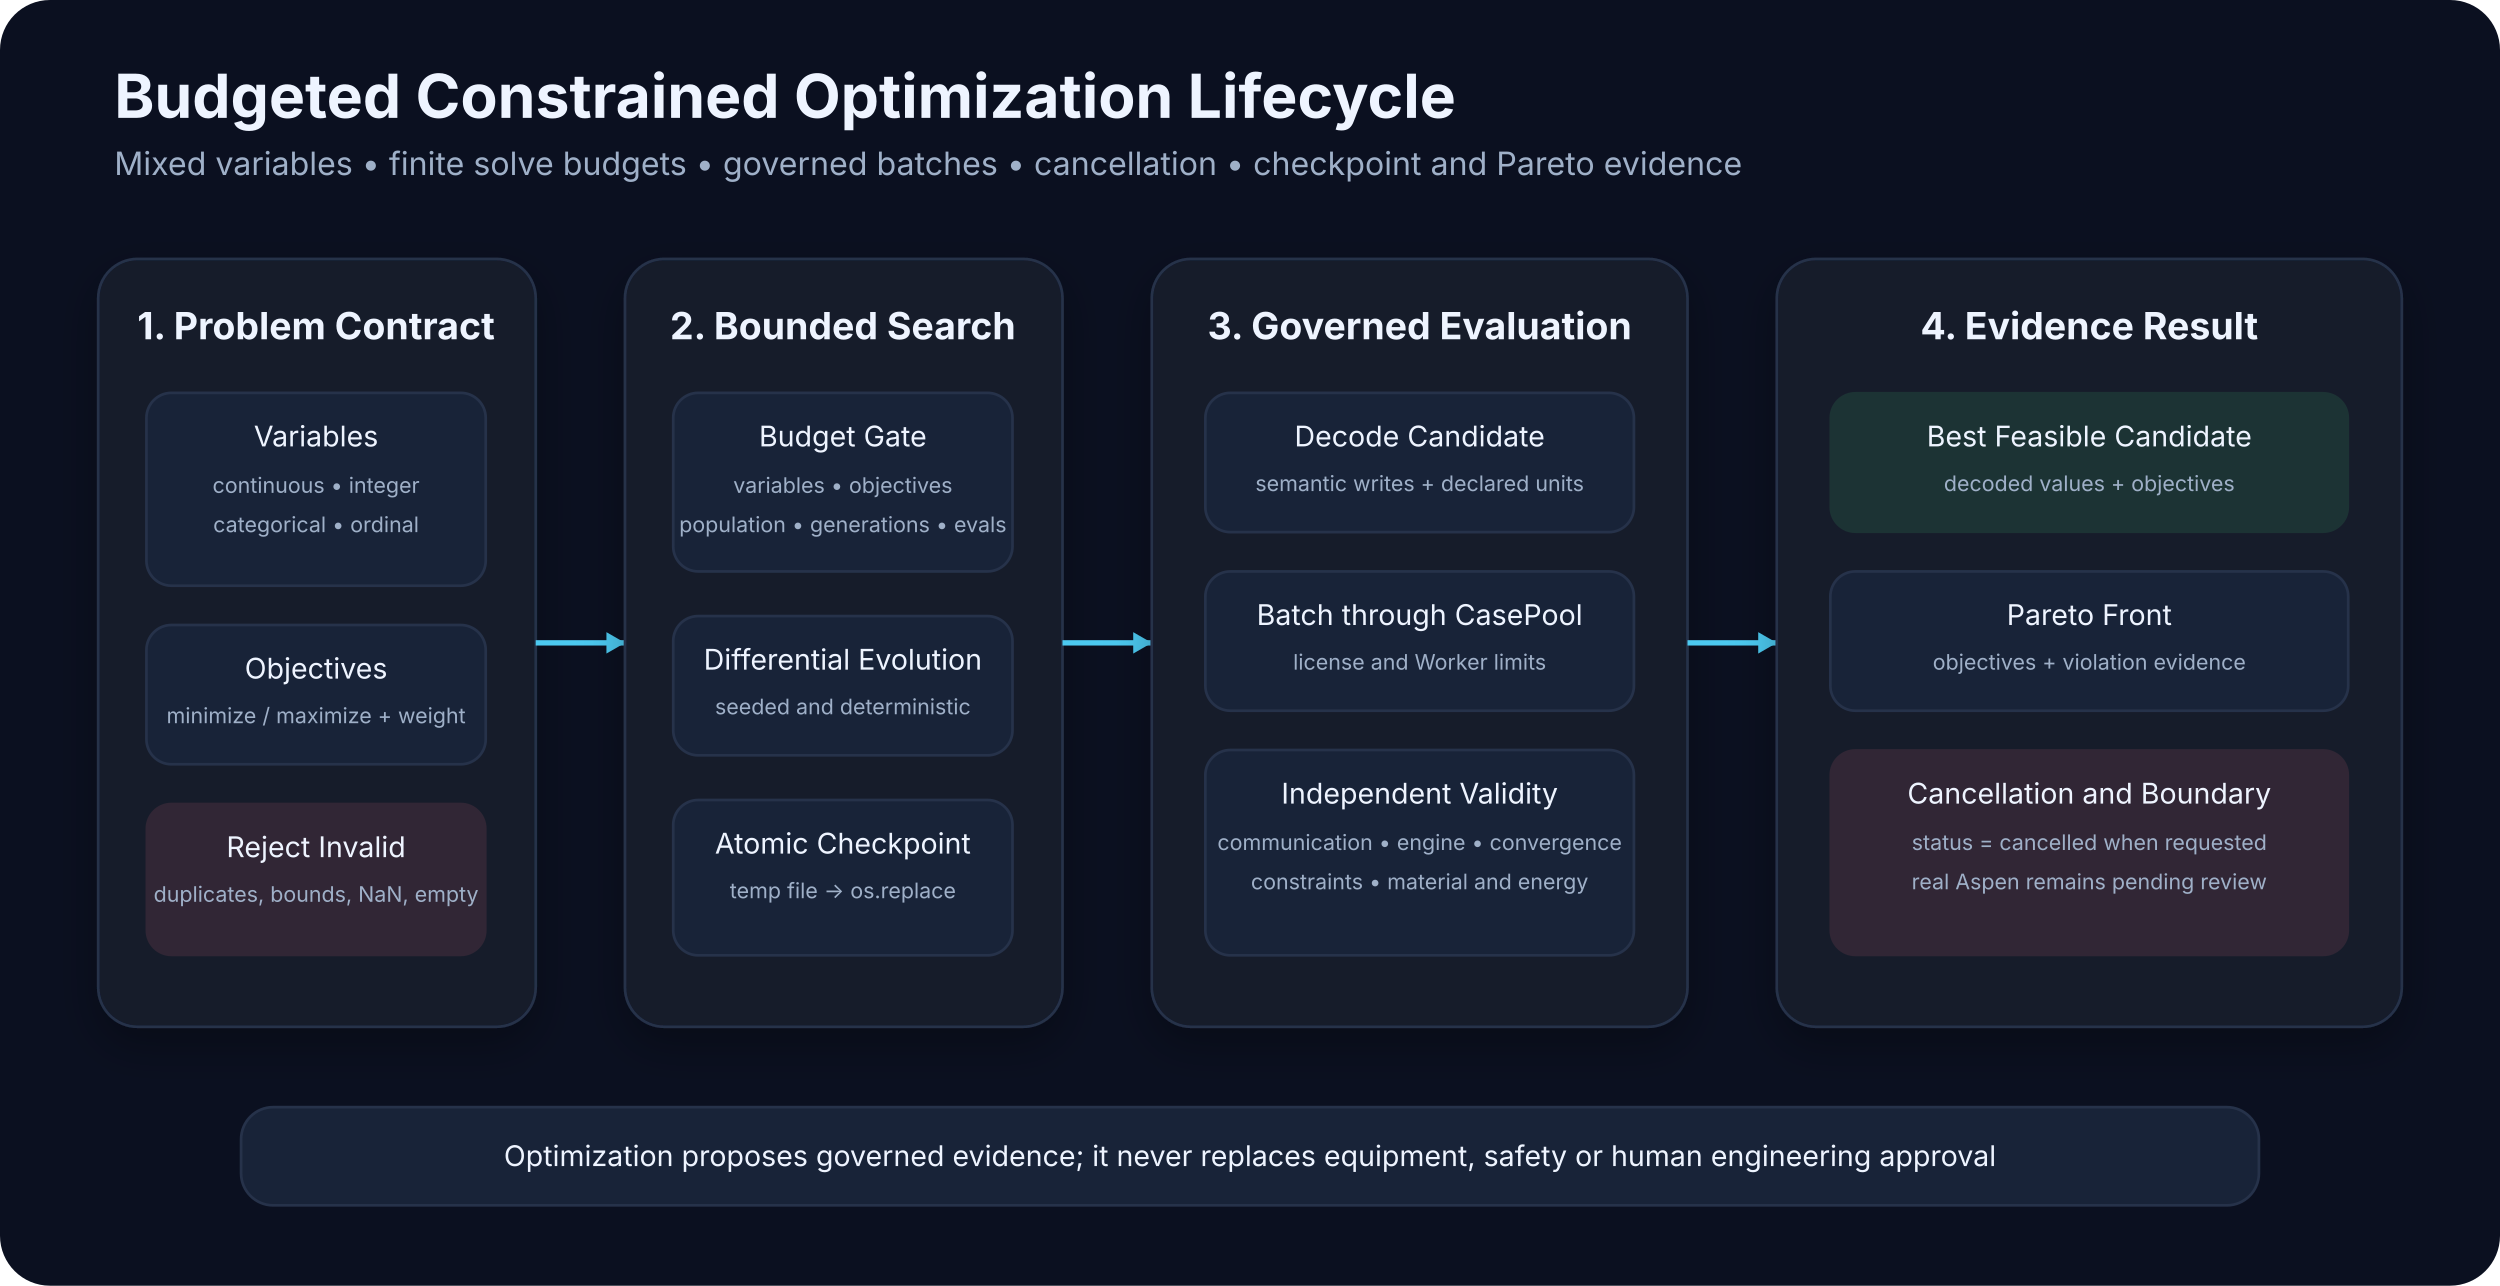
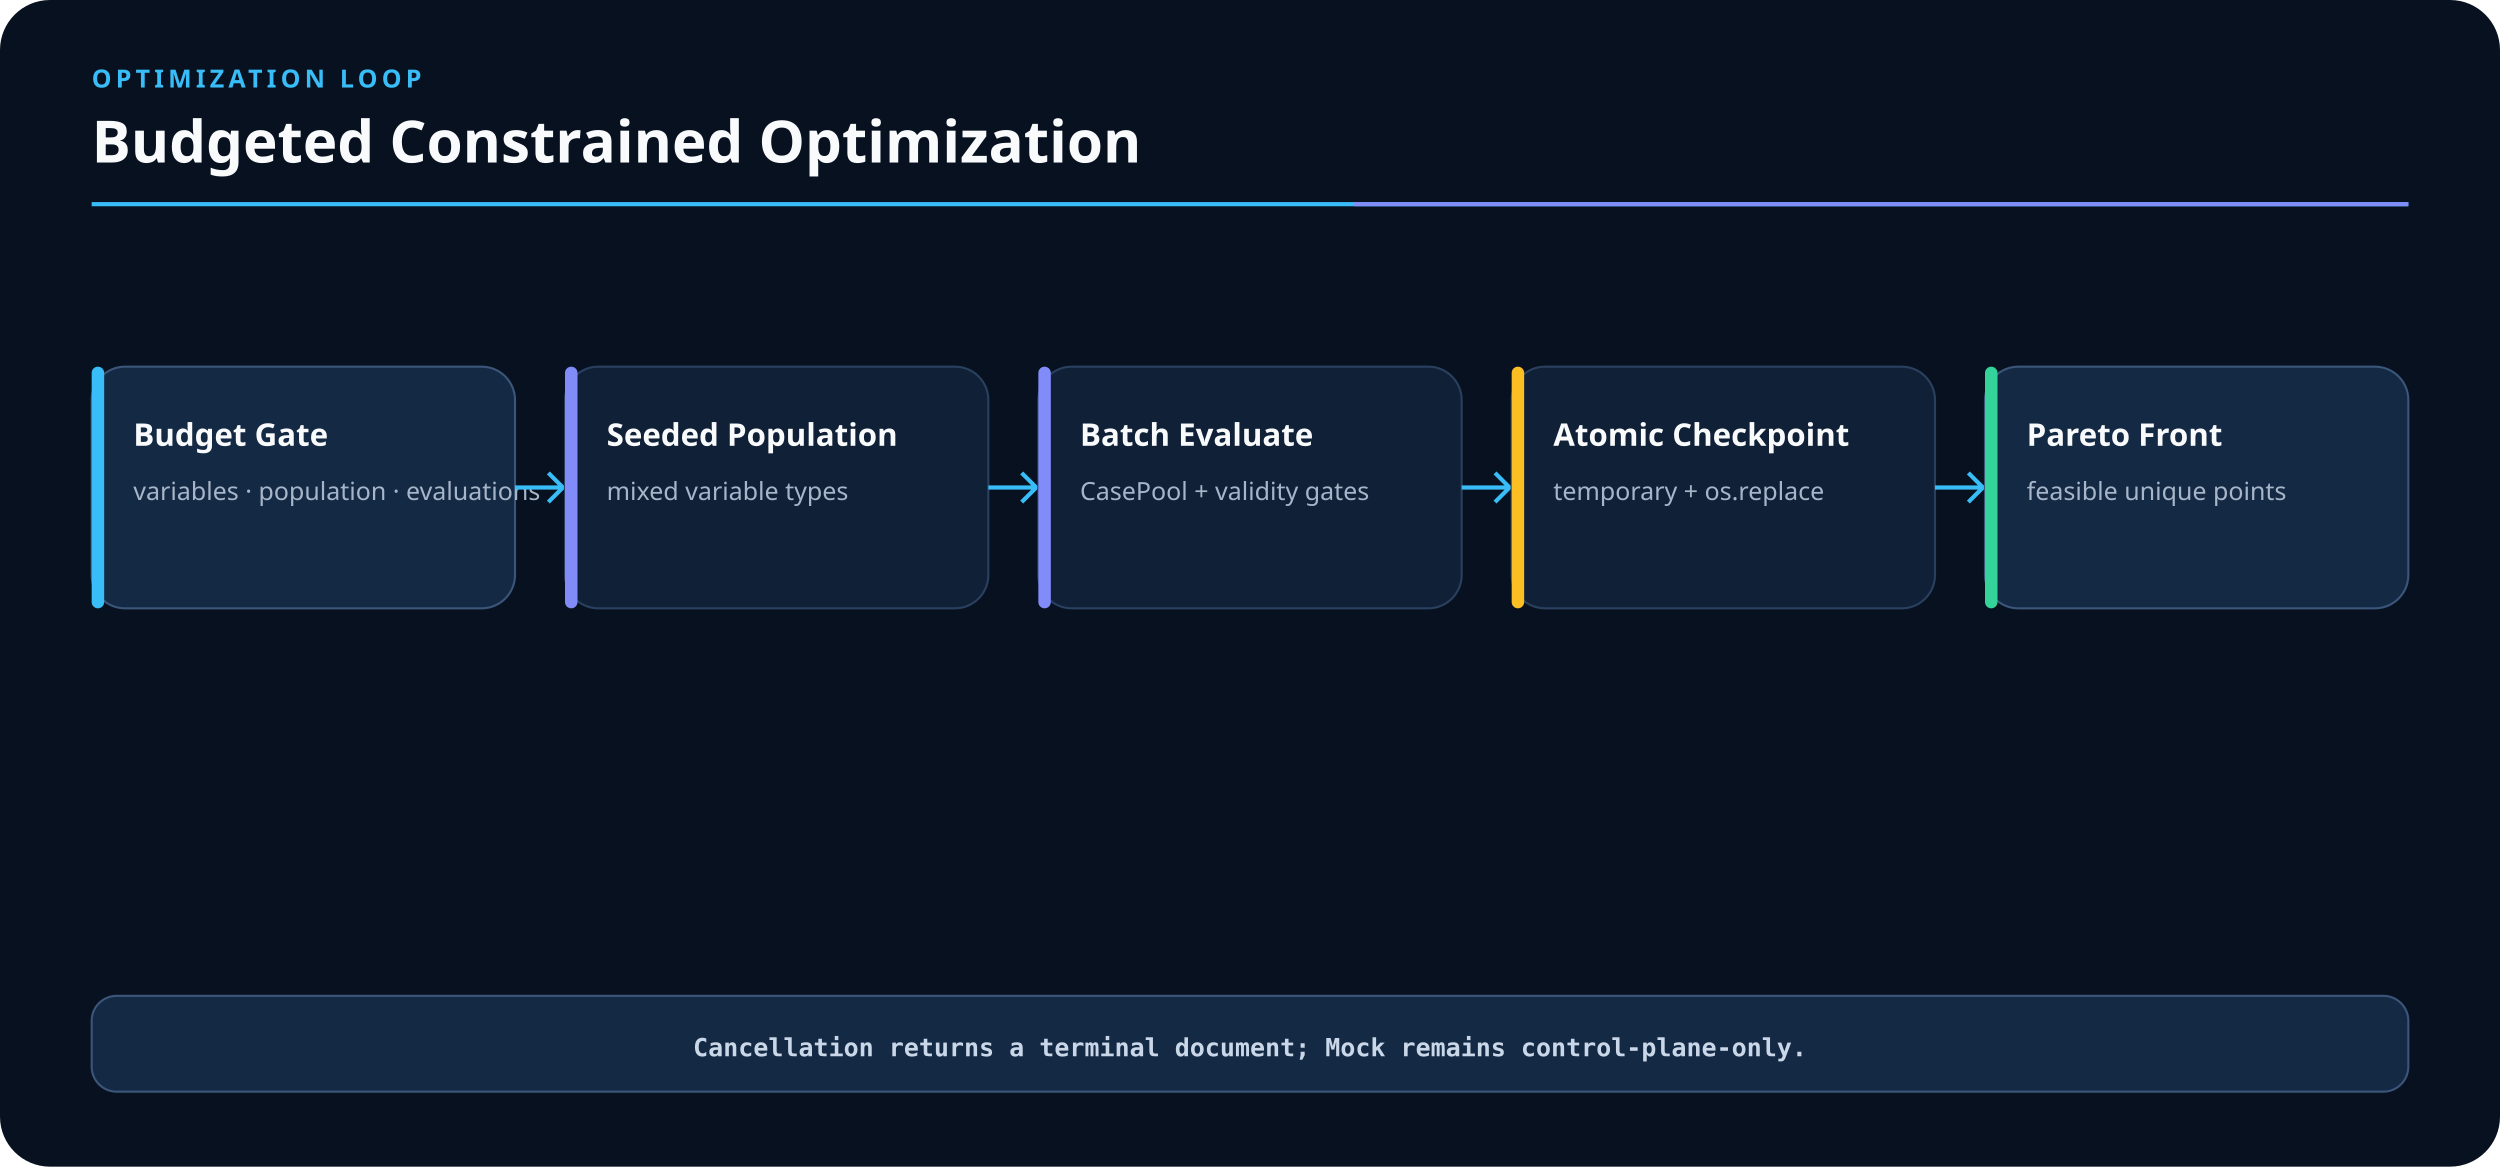
- <svg xmlns="http://www.w3.org/2000/svg" width="1400" height="720" viewBox="0 0 1400 720" role="img" aria-labelledby="opt-title opt-desc">
-   <rect width="1400" height="720" rx="28" fill="#0b1020" />
-   <defs>
-     <filter id="opt-shadow" x="-20%" y="-20%" width="140%" height="140%">
-       <feDropShadow dx="0" dy="10" stdDeviation="12" flood-color="#000" flood-opacity=".28" />
-     </filter>
-     <style>text{font-family:Inter,Segoe UI,Arial,sans-serif}.title{fill:#eef4ff;font-size:34px;font-weight:750}.sub{fill:#9fb0c8;font-size:18px}.h{fill:#eef4ff;font-size:21px;font-weight:700}.b{fill:#eef4ff;font-size:16px}.small{fill:#9fb0c8;font-size:12px}.panel{fill:#131a2b;stroke:#26324a;stroke-width:1.5}.panel2{fill:#182338;stroke:#26324a;stroke-width:1.5}</style>
-   </defs>
-   <text x="64" y="66" class="title">Budgeted Constrained Optimization Lifecycle</text>
-   <text x="64" y="98" class="sub">Mixed variables • finite solve budgets • governed batches • cancellation • checkpoint and Pareto evidence</text>
-   <rect x="55" y="145" width="245" height="430" rx="22" class="panel" filter="url(#opt-shadow)" />
-   <text x="177" y="190" class="h" text-anchor="middle">1. Problem Contract</text>
-   <rect x="82" y="220" width="190" height="108" rx="14" class="panel2" />
-   <text x="177" y="250" class="b" text-anchor="middle">Variables</text>
-   <text x="177" y="276" class="small" text-anchor="middle">continuous • integer</text>
-   <text x="177" y="298" class="small" text-anchor="middle">categorical • ordinal</text>
-   <rect x="82" y="350" width="190" height="78" rx="14" class="panel2" />
-   <text x="177" y="380" class="b" text-anchor="middle">Objectives</text>
-   <text x="177" y="405" class="small" text-anchor="middle">minimize / maximize + weight</text>
-   <rect x="82" y="450" width="190" height="85" rx="14" fill="#fb7185" opacity=".12" stroke="#fb7185" />
-   <text x="177" y="480" class="b" text-anchor="middle">Reject Invalid</text>
-   <text x="177" y="505" class="small" text-anchor="middle">duplicates, bounds, NaN, empty</text>
-   <line x1="300" y1="360" x2="350" y2="360" stroke="#4cc9f0" stroke-width="3" />
-   <polygon points="350,360 339.6,366 339.6,354" fill="#4cc9f0" />
-   <rect x="350" y="145" width="245" height="430" rx="22" class="panel" filter="url(#opt-shadow)" />
-   <text x="472" y="190" class="h" text-anchor="middle">2. Bounded Search</text>
-   <rect x="377" y="220" width="190" height="100" rx="14" class="panel2" />
-   <text x="472" y="250" class="b" text-anchor="middle">Budget Gate</text>
-   <text x="472" y="276" class="small" text-anchor="middle">variables • objectives</text>
-   <text x="472" y="298" class="small" text-anchor="middle">population • generations • evals</text>
-   <rect x="377" y="345" width="190" height="78" rx="14" class="panel2" />
-   <text x="472" y="375" class="b" text-anchor="middle">Differential Evolution</text>
-   <text x="472" y="400" class="small" text-anchor="middle">seeded and deterministic</text>
-   <rect x="377" y="448" width="190" height="87" rx="14" class="panel2" />
-   <text x="472" y="478" class="b" text-anchor="middle">Atomic Checkpoint</text>
-   <text x="472" y="503" class="small" text-anchor="middle">temp file → os.replace</text>
-   <line x1="595" y1="360" x2="645" y2="360" stroke="#4cc9f0" stroke-width="3" />
-   <polygon points="645,360 634.6,366 634.6,354" fill="#4cc9f0" />
-   <rect x="645" y="145" width="300" height="430" rx="22" class="panel" filter="url(#opt-shadow)" />
-   <text x="795" y="190" class="h" text-anchor="middle">3. Governed Evaluation</text>
-   <rect x="675" y="220" width="240" height="78" rx="14" class="panel2" />
-   <text x="795" y="250" class="b" text-anchor="middle">Decode Candidate</text>
-   <text x="795" y="275" class="small" text-anchor="middle">semantic writes + declared units</text>
-   <rect x="675" y="320" width="240" height="78" rx="14" class="panel2" />
-   <text x="795" y="350" class="b" text-anchor="middle">Batch through CasePool</text>
-   <text x="795" y="375" class="small" text-anchor="middle">license and Worker limits</text>
-   <rect x="675" y="420" width="240" height="115" rx="14" class="panel2" />
-   <text x="795" y="450" class="b" text-anchor="middle">Independent Validity</text>
-   <text x="795" y="476" class="small" text-anchor="middle">communication • engine • convergence</text>
-   <text x="795" y="498" class="small" text-anchor="middle">constraints • material and energy</text>
-   <line x1="945" y1="360" x2="995" y2="360" stroke="#4cc9f0" stroke-width="3" />
-   <polygon points="995,360 984.6,366 984.6,354" fill="#4cc9f0" />
-   <rect x="995" y="145" width="350" height="430" rx="22" class="panel" filter="url(#opt-shadow)" />
-   <text x="1170" y="190" class="h" text-anchor="middle">4. Evidence Result</text>
-   <rect x="1025" y="220" width="290" height="78" rx="14" fill="#4ade80" opacity=".12" stroke="#4ade80" />
-   <text x="1170" y="250" class="b" text-anchor="middle">Best Feasible Candidate</text>
-   <text x="1170" y="275" class="small" text-anchor="middle">decoded values + objectives</text>
-   <rect x="1025" y="320" width="290" height="78" rx="14" class="panel2" />
-   <text x="1170" y="350" class="b" text-anchor="middle">Pareto Front</text>
-   <text x="1170" y="375" class="small" text-anchor="middle">objectives + violation evidence</text>
-   <rect x="1025" y="420" width="290" height="115" rx="14" fill="#fb7185" opacity=".12" stroke="#fb7185" />
-   <text x="1170" y="450" class="b" text-anchor="middle">Cancellation and Boundary</text>
-   <text x="1170" y="476" class="small" text-anchor="middle">status = cancelled when requested</text>
-   <text x="1170" y="498" class="small" text-anchor="middle">real Aspen remains pending review</text>
-   <rect x="135" y="620" width="1130" height="55" rx="18" class="panel2" />
-   <text x="700" y="653" class="b" text-anchor="middle">Optimization proposes governed evidence; it never replaces equipment, safety or human engineering approval</text>
+ <svg xmlns="http://www.w3.org/2000/svg" viewBox="0 0 1200 560" role="img" aria-labelledby="title desc">
+   <style>.h{font:700 28px system-ui,sans-serif;fill:#F8FAFC}.e{font:700 12px system-ui,sans-serif;fill:#38BDF8;letter-spacing:2px}.l{font:650 15px system-ui,sans-serif;fill:#F8FAFC}.s{font:500 12px system-ui,sans-serif;fill:#A7B5C8}.m{font:600 12px monospace;fill:#C9D7E8}.c{fill:#102036;stroke:#2A405F}.d{fill:#142944;stroke:#3B567A}</style>
+   <rect width="1200" height="560" rx="24" fill="#07111F" />
+   <text x="44" y="42" class="e">OPTIMIZATION LOOP</text>
+   <text x="44" y="78" class="h">Budgeted Constrained Optimization</text>
+   <path d="M44 98H1156" stroke="#38BDF8" stroke-width="2" />
+   <path d="M650 98H1156" stroke="#818CF8" stroke-width="2" />
+   <rect x="44.0" y="176" width="203.2" height="116" rx="16" class="d" />
+   <rect x="44.0" y="176" width="6" height="116" rx="3" fill="#38BDF8" />
+   <text x="64.0" y="214" class="l">Budget Gate</text>
+   <text x="64.0" y="240" class="s">variables · population · evaluations</text>
+   <path d="M247.2 234.0h23m-7-7 7 7-7 7" fill="none" stroke="#38BDF8" stroke-width="2" />
+   <rect x="271.2" y="176" width="203.2" height="116" rx="16" class="c" />
+   <rect x="271.2" y="176" width="6" height="116" rx="3" fill="#818CF8" />
+   <text x="291.2" y="214" class="l">Seeded Population</text>
+   <text x="291.2" y="240" class="s">mixed variable types</text>
+   <path d="M474.4 234.0h23m-7-7 7 7-7 7" fill="none" stroke="#38BDF8" stroke-width="2" />
+   <rect x="498.4" y="176" width="203.2" height="116" rx="16" class="c" />
+   <rect x="498.4" y="176" width="6" height="116" rx="3" fill="#818CF8" />
+   <text x="518.4" y="214" class="l">Batch Evaluate</text>
+   <text x="518.4" y="240" class="s">CasePool + validity gates</text>
+   <path d="M701.6 234.0h23m-7-7 7 7-7 7" fill="none" stroke="#38BDF8" stroke-width="2" />
+   <rect x="725.6" y="176" width="203.2" height="116" rx="16" class="c" />
+   <rect x="725.6" y="176" width="6" height="116" rx="3" fill="#FBBF24" />
+   <text x="745.6" y="214" class="l">Atomic Checkpoint</text>
+   <text x="745.6" y="240" class="s">temporary + os.replace</text>
+   <path d="M928.8 234.0h23m-7-7 7 7-7 7" fill="none" stroke="#38BDF8" stroke-width="2" />
+   <rect x="952.8" y="176" width="203.2" height="116" rx="16" class="d" />
+   <rect x="952.8" y="176" width="6" height="116" rx="3" fill="#34D399" />
+   <text x="972.8" y="214" class="l">Pareto Front</text>
+   <text x="972.8" y="240" class="s">feasible unique points</text>
+   <rect x="44" y="478" width="1112" height="46" rx="12" class="d" />
+   <text x="600" y="507" class="m" text-anchor="middle">Cancellation returns a terminal document; Mock remains control-plane-only.</text>
</svg>
